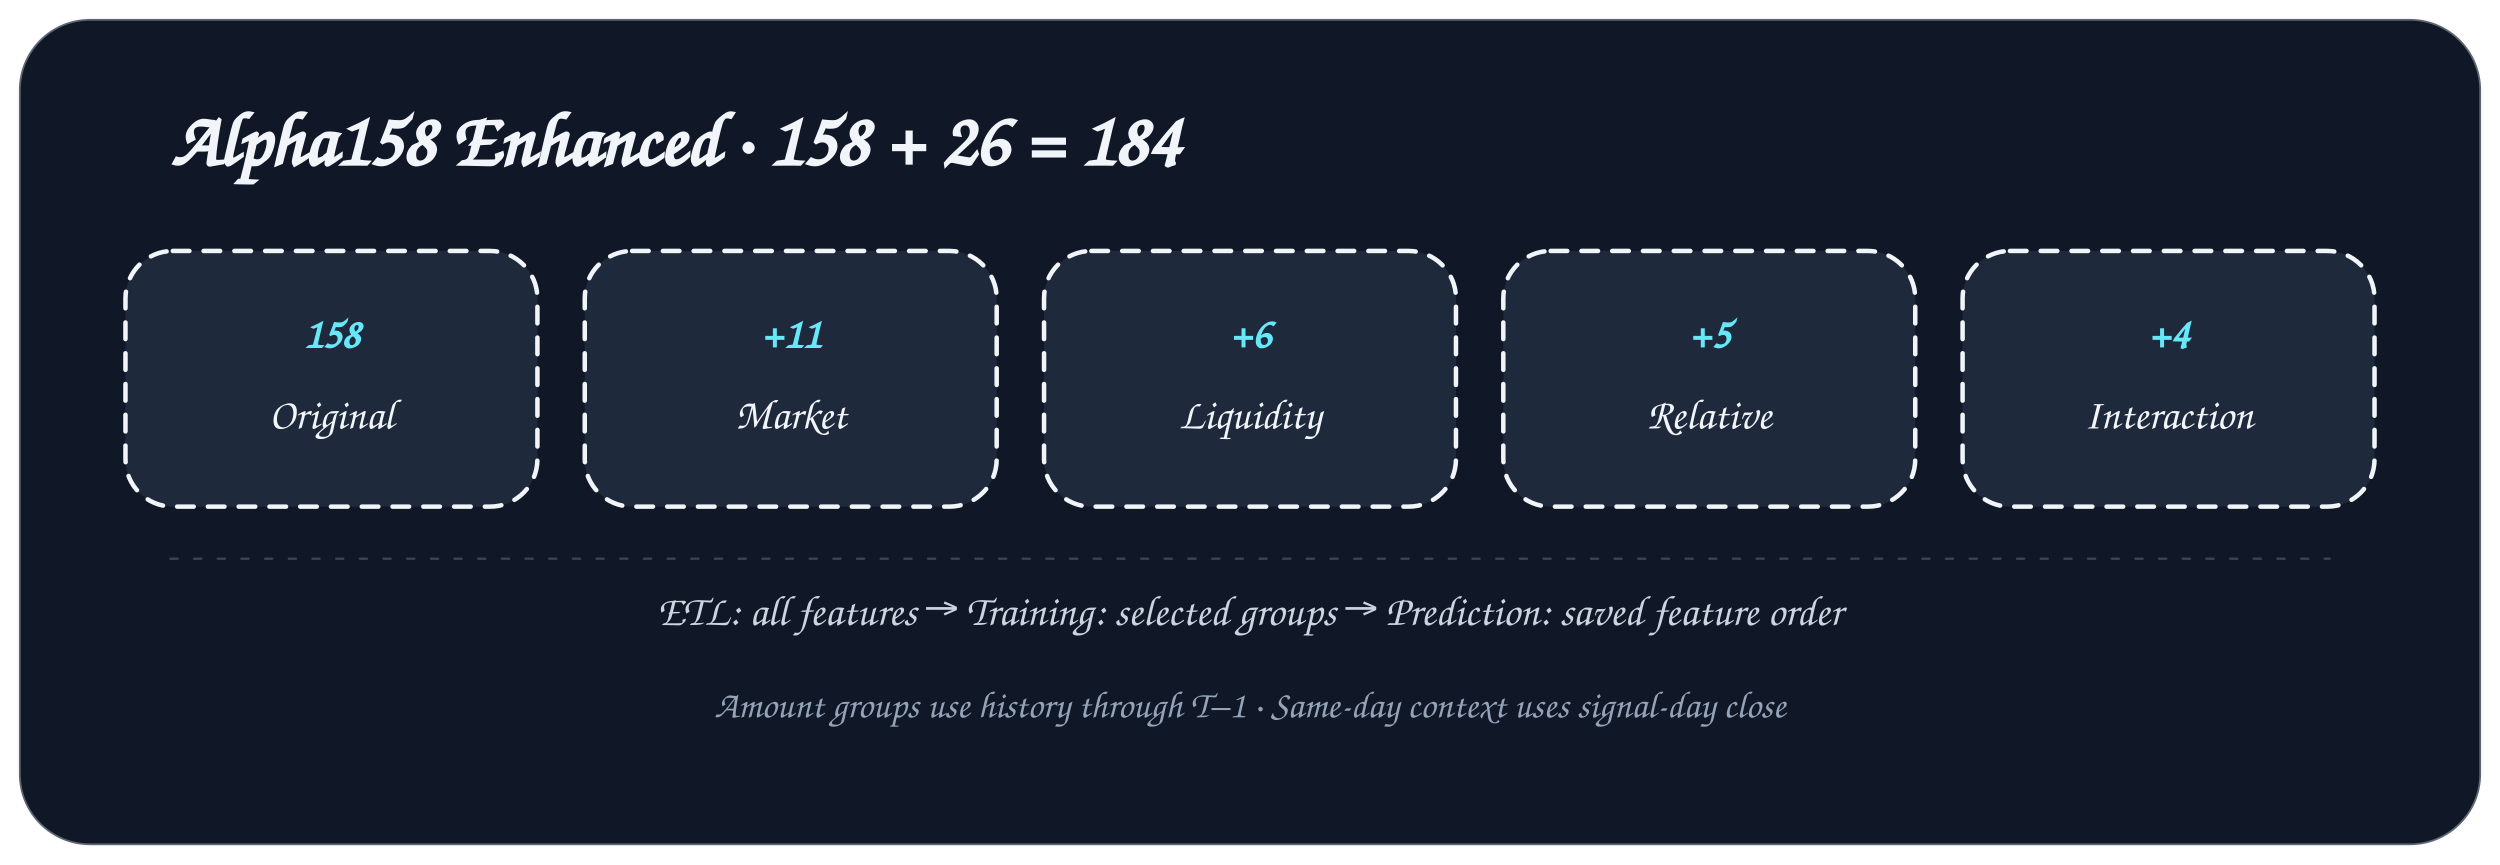
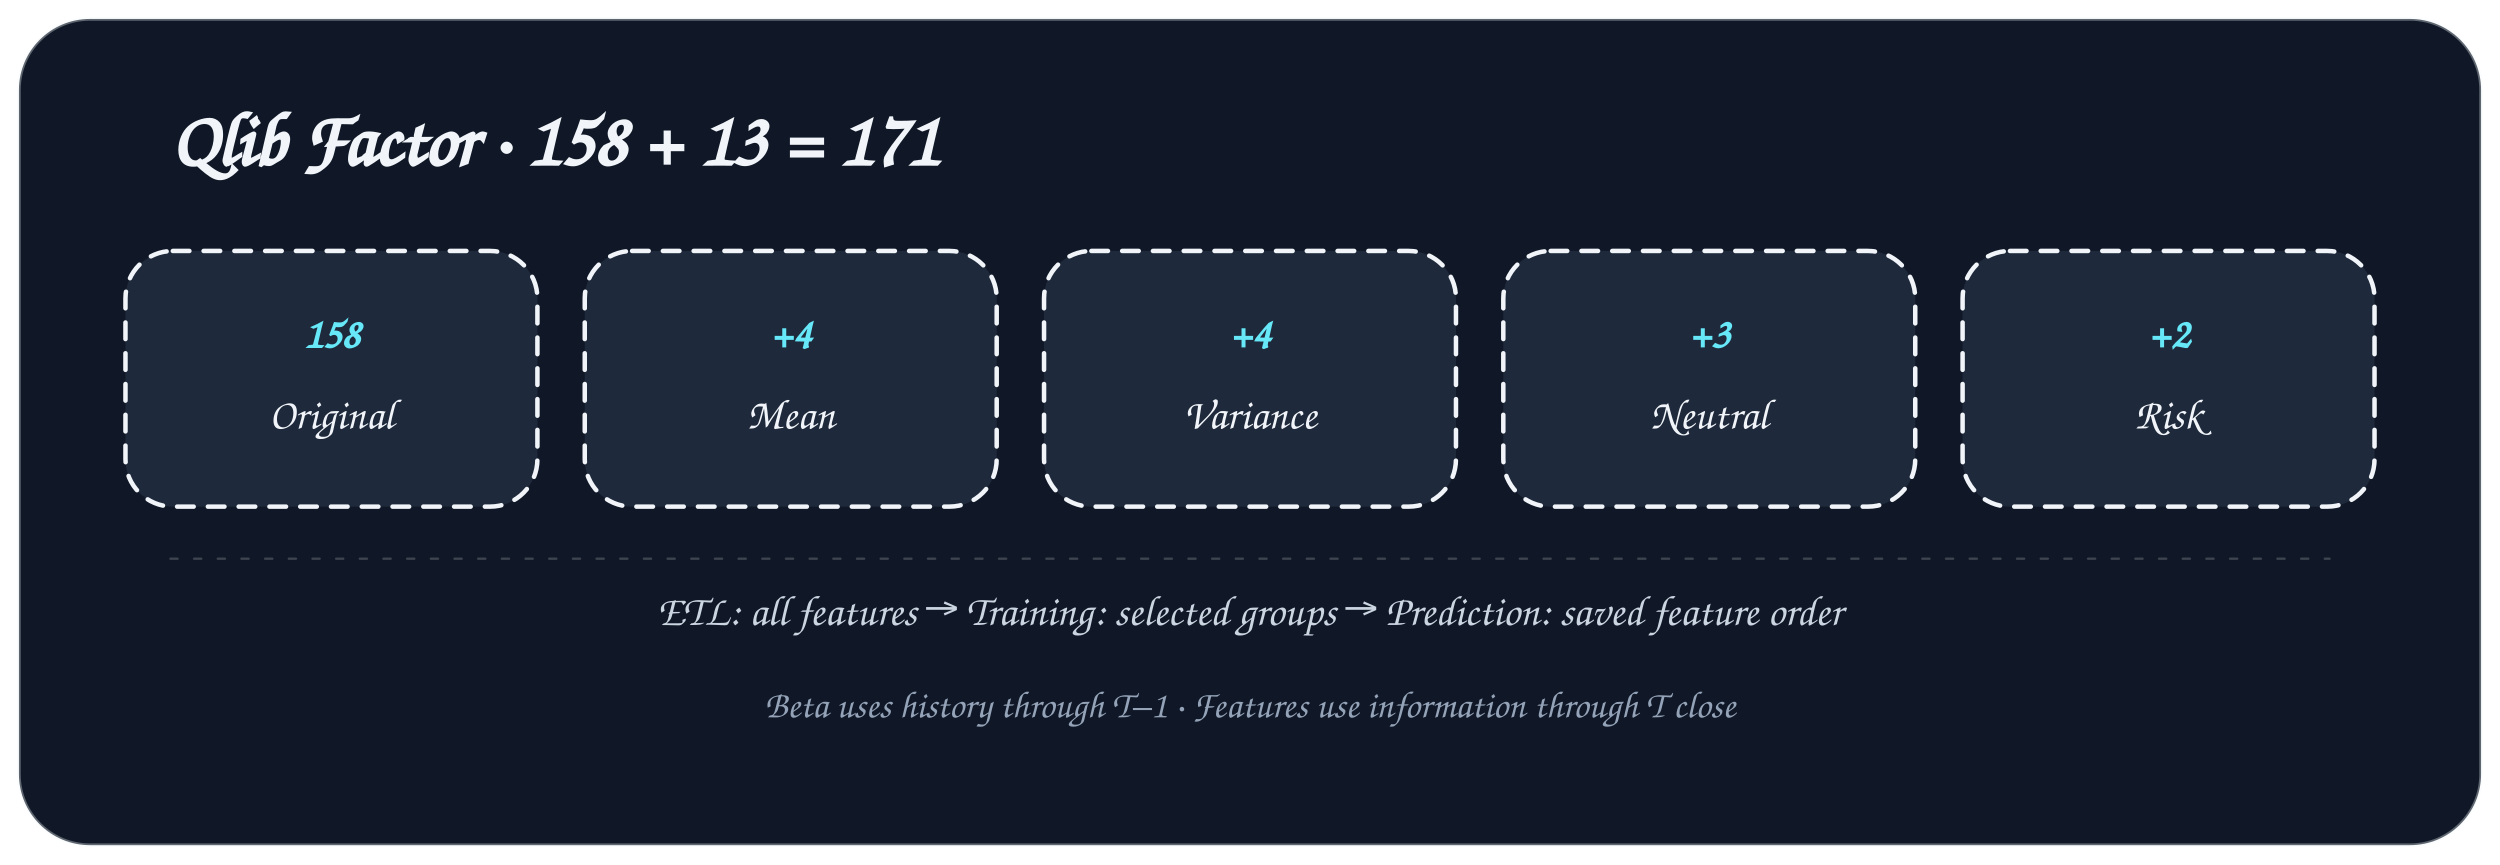
<svg xmlns="http://www.w3.org/2000/svg" width="1056" height="365" viewBox="0 0 1056 365" role="img" aria-labelledby="title desc">
  <rect x="8" y="8" width="1040.0" height="349.0" rx="30" fill="#101827" stroke="#f1f5f9" stroke-width="1.5" stroke-linejoin="round" stroke-opacity="0.35" />
  <g transform="translate(28 28)" font-family="'Comic Sans MS', 'Chalkboard SE', 'Comic Neue', cursive" data-diagram-content="true">
    <g font-family="'Comic Sans MS', 'Chalkboard SE', 'Comic Neue', cursive" text-anchor="middle">
-       <text x="44" y="42" font-size="32" font-weight="bold" fill="#f1f5f9" text-anchor="start">Alpha158 Enhanced · 158 + 26 = 184</text>
+       <text x="44" y="42" font-size="32" font-weight="bold" fill="#f1f5f9" text-anchor="start">Qlib Factor · 158 + 13 = 171</text>
      <g fill="#1e293b" stroke="#64748b">
        <rect x="25" y="78" width="174" height="108" rx="20" stroke="#f1f5f9" stroke-width="1.9" stroke-dasharray="7 6" stroke-linecap="round" />
        <rect x="219" y="78" width="174" height="108" rx="20" stroke="#f1f5f9" stroke-width="1.9" stroke-dasharray="7 6" stroke-linecap="round" />
        <rect x="413" y="78" width="174" height="108" rx="20" stroke="#f1f5f9" stroke-width="1.9" stroke-dasharray="7 6" stroke-linecap="round" />
        <rect x="607" y="78" width="174" height="108" rx="20" stroke="#f1f5f9" stroke-width="1.9" stroke-dasharray="7 6" stroke-linecap="round" />
        <rect x="801" y="78" width="174" height="108" rx="20" stroke="#f1f5f9" stroke-width="1.9" stroke-dasharray="7 6" stroke-linecap="round" />
      </g>
      <g fill="#67e8f9" font-size="27" font-weight="bold">
        <text x="112" y="119" font-size="18">158</text>
-         <text x="306" y="119" font-size="18">+11</text>
-         <text x="500" y="119" font-size="18">+6</text>
-         <text x="694" y="119" font-size="18">+5</text>
-         <text x="888" y="119" font-size="18">+4</text>
+         <text x="306" y="119" font-size="18">+4</text>
+         <text x="500" y="119" font-size="18">+4</text>
+         <text x="694" y="119" font-size="18">+3</text>
+         <text x="888" y="119" font-size="18">+2</text>
      </g>
      <g fill="#f1f5f9" font-size="18">
        <text x="112" y="153" font-size="18">Original</text>
-         <text x="306" y="153" font-size="18">Market</text>
-         <text x="500" y="153" font-size="18">Liquidity</text>
-         <text x="694" y="153" font-size="18">Relative</text>
-         <text x="888" y="153" font-size="18">Interaction</text>
+         <text x="306" y="153" font-size="18">Mean</text>
+         <text x="500" y="153" font-size="18">Variance</text>
+         <text x="694" y="153" font-size="18">Neutral</text>
+         <text x="888" y="153" font-size="18">Risk</text>
      </g>
      <text x="500.0" y="236.0" font-size="18" fill="#cbd5e1" text-anchor="middle">ETL: all features → Training: selected groups → Prediction: saved feature order</text>
-       <text x="500.0" y="275.0" font-size="16" fill="#94a3b8" text-anchor="middle">Amount groups use history through T−1 · Same-day context uses signal-day close</text>
+       <text x="500.0" y="275.0" font-size="16" fill="#94a3b8" text-anchor="middle">Beta uses history through T−1 · Features use information through T close</text>
    </g>
    <path d="M 44 208 H 956" fill="none" stroke="#f1f5f9" stroke-opacity="0.2" stroke-width="1" stroke-dasharray="3 7" stroke-linecap="round" />
  </g>
</svg>
